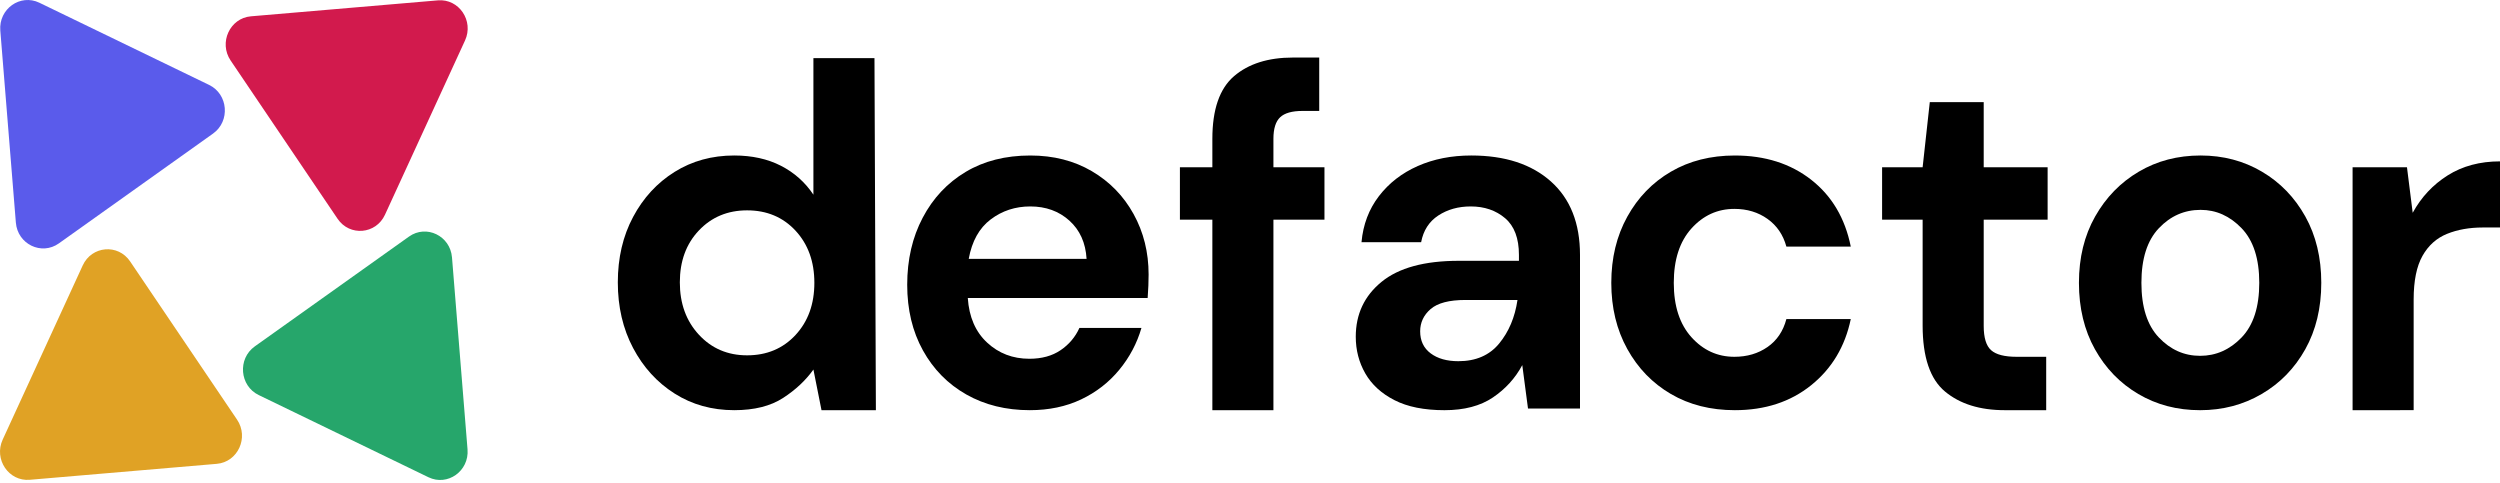
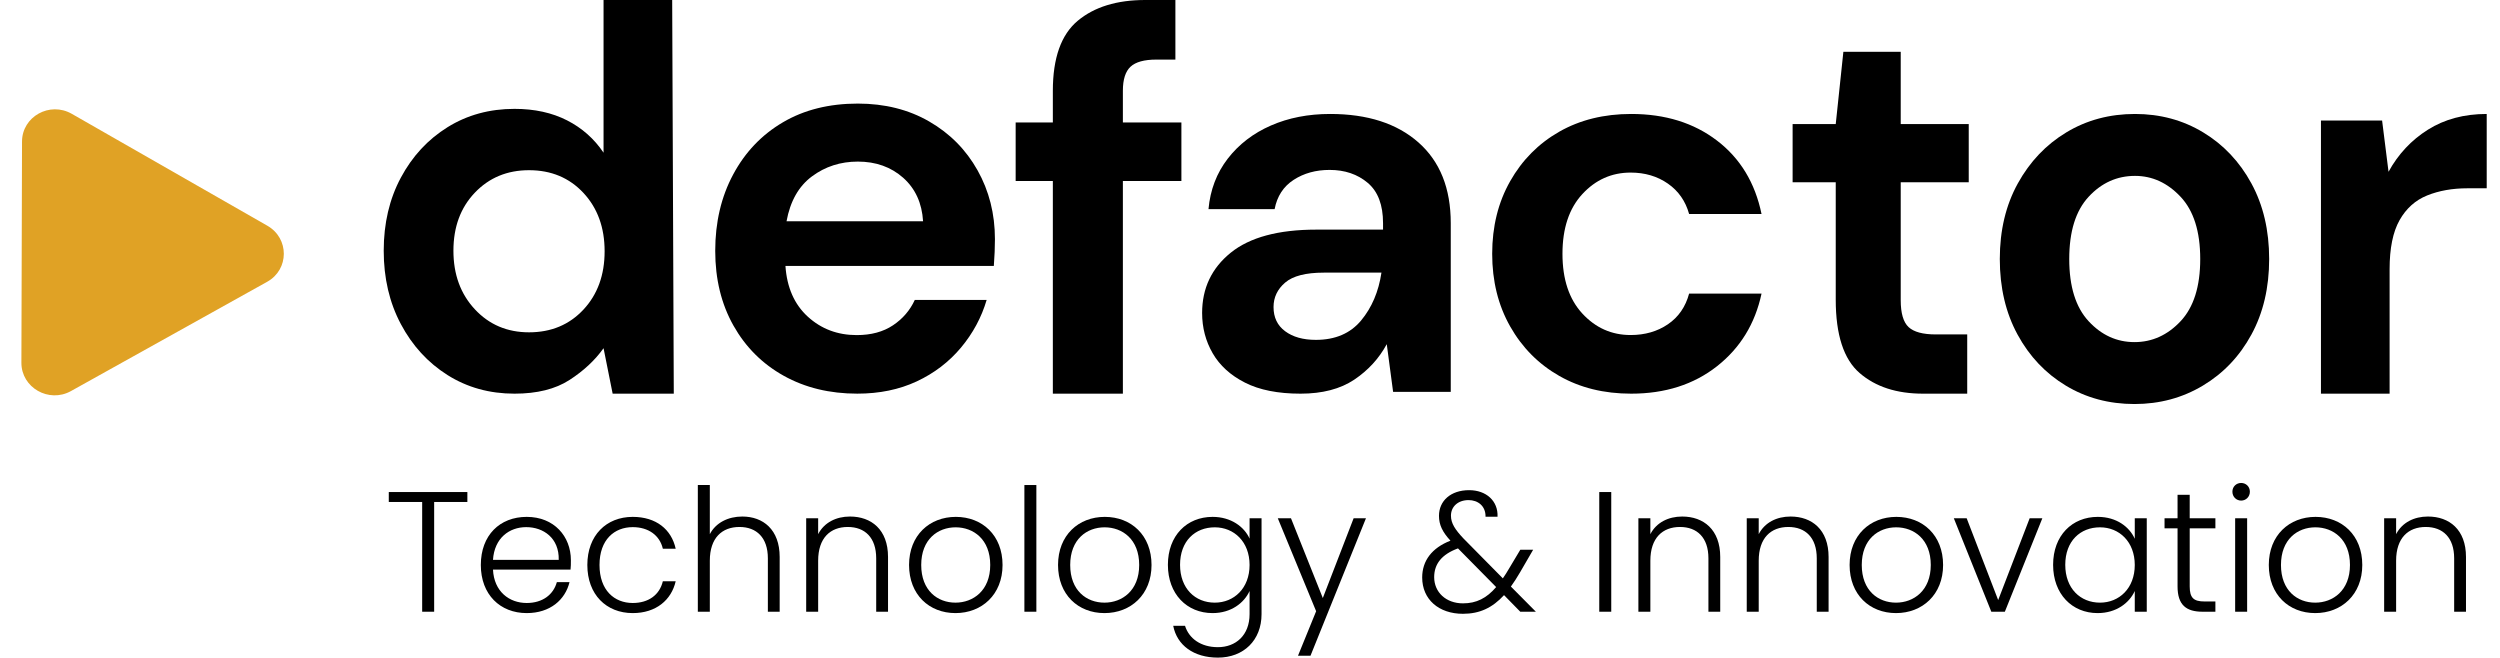
- <svg xmlns="http://www.w3.org/2000/svg" width="228" height="44" viewBox="0 0 228 44" fill="none">
-   <path d="M39.938 0.033L22.883 1.488C20.962 1.652 19.934 3.89 21.032 5.516L30.787 19.952C31.886 21.578 34.288 21.373 35.11 19.583L42.41 3.693C43.233 1.902 41.86 -0.131 39.938 0.033Z" fill="#D21A4D" />
-   <path d="M0.028 2.788L1.446 20.297C1.605 22.27 3.785 23.325 5.369 22.197L19.43 12.182C21.014 11.054 20.815 8.588 19.071 7.745L3.593 0.25C1.848 -0.595 -0.131 0.815 0.028 2.788Z" fill="#5A5BEB" />
-   <path d="M2.715 43.757L19.771 42.302C21.692 42.138 22.72 39.9 21.621 38.274L11.866 23.839C10.768 22.212 8.365 22.417 7.544 24.207L0.243 40.097C-0.579 41.889 0.794 43.921 2.715 43.757Z" fill="#E0A225" />
-   <path d="M42.639 40.986L41.222 23.477C41.062 21.504 38.883 20.449 37.299 21.577L23.237 31.591C21.652 32.72 21.852 35.186 23.595 36.029L39.074 43.524C40.819 44.369 42.798 42.959 42.639 40.986Z" fill="#26A66B" />
-   <path d="M66.961 37.408C64.93 37.408 63.117 36.902 61.522 35.89C59.927 34.878 58.665 33.493 57.737 31.736C56.809 29.98 56.345 27.984 56.345 25.75C56.345 23.517 56.809 21.529 57.737 19.788C58.665 18.046 59.927 16.676 61.522 15.678C63.117 14.681 64.931 14.181 66.961 14.181C68.585 14.181 70.006 14.495 71.224 15.12C72.442 15.745 73.428 16.624 74.183 17.755V5.302H79.752L79.881 37.408H74.921L74.183 33.701C73.487 34.684 72.566 35.547 71.421 36.291C70.274 37.036 68.788 37.408 66.961 37.408ZM68.136 32.406C69.934 32.406 71.405 31.788 72.552 30.552C73.697 29.317 74.27 27.73 74.27 25.795C74.27 23.859 73.697 22.273 72.552 21.037C71.405 19.802 69.933 19.184 68.136 19.184C66.366 19.184 64.901 19.794 63.742 21.014C62.581 22.236 62.001 23.814 62.001 25.749C62.001 27.686 62.582 29.278 63.742 30.529C64.901 31.78 66.366 32.406 68.136 32.406Z" fill="black" />
-   <path d="M93.919 37.408C91.744 37.408 89.814 36.931 88.132 35.979C86.45 35.026 85.13 33.686 84.173 31.96C83.216 30.233 82.737 28.238 82.737 25.974C82.737 23.681 83.208 21.641 84.151 19.855C85.092 18.068 86.398 16.676 88.067 15.679C89.734 14.681 91.7 14.182 93.963 14.182C96.08 14.182 97.951 14.659 99.575 15.612C101.2 16.565 102.469 17.868 103.382 19.52C104.295 21.172 104.753 23.012 104.753 25.036C104.753 25.364 104.745 25.706 104.731 26.063C104.716 26.421 104.694 26.794 104.666 27.18H88.263C88.379 28.908 88.966 30.263 90.025 31.245C91.083 32.228 92.367 32.719 93.876 32.719C95.007 32.719 95.957 32.459 96.725 31.938C97.493 31.417 98.067 30.74 98.444 29.905H104.101C103.694 31.305 103.02 32.579 102.078 33.724C101.135 34.871 99.974 35.772 98.597 36.427C97.218 37.081 95.659 37.408 93.919 37.408ZM93.962 18.827C92.598 18.827 91.395 19.222 90.351 20.011C89.306 20.8 88.639 21.999 88.349 23.607H99.096C99.009 22.148 98.487 20.987 97.53 20.122C96.573 19.259 95.383 18.827 93.962 18.827Z" fill="black" />
-   <path d="M110.567 37.408V20.033H107.608V15.253H110.567V12.663C110.567 9.983 111.226 8.078 112.546 6.945C113.866 5.814 115.657 5.248 117.92 5.248H120.313V10.117H118.79C117.833 10.117 117.151 10.311 116.745 10.698C116.339 11.085 116.136 11.74 116.136 12.663V15.253H120.791V20.033H116.136V37.408H110.567Z" fill="black" />
-   <path d="M131.739 37.409C129.882 37.409 128.359 37.103 127.171 36.492C125.981 35.883 125.097 35.071 124.516 34.059C123.936 33.047 123.646 31.93 123.646 30.708C123.646 28.654 124.429 26.986 125.996 25.706C127.562 24.426 129.912 23.785 133.044 23.785H138.527V23.249C138.527 21.731 138.106 20.614 137.265 19.899C136.424 19.185 135.379 18.827 134.132 18.827C133.001 18.827 132.014 19.103 131.174 19.653C130.333 20.205 129.81 21.015 129.608 22.087H124.169C124.314 20.479 124.844 19.08 125.757 17.888C126.671 16.697 127.852 15.782 129.303 15.141C130.753 14.501 132.377 14.181 134.176 14.181C137.25 14.181 139.672 14.97 141.442 16.548C143.211 18.127 144.096 20.36 144.096 23.248V37.26H139.354L138.832 33.298C138.193 34.489 137.301 35.472 136.156 36.246C135.009 37.021 133.537 37.409 131.739 37.409ZM133 32.941C134.595 32.941 135.835 32.406 136.72 31.333C137.604 30.261 138.162 28.937 138.395 27.357H133.652C132.173 27.357 131.114 27.633 130.476 28.183C129.838 28.735 129.519 29.412 129.519 30.216C129.519 31.079 129.838 31.75 130.476 32.226C131.115 32.704 131.956 32.941 133 32.941Z" fill="black" />
-   <path d="M158.219 37.408C156.014 37.408 154.07 36.918 152.388 35.934C150.705 34.952 149.379 33.582 148.407 31.825C147.435 30.068 146.95 28.058 146.95 25.795C146.95 23.533 147.435 21.523 148.407 19.766C149.379 18.009 150.705 16.639 152.388 15.657C154.07 14.674 156.014 14.182 158.219 14.182C160.974 14.182 163.294 14.919 165.18 16.393C167.065 17.868 168.269 19.9 168.791 22.49H162.918C162.627 21.419 162.054 20.577 161.199 19.966C160.344 19.357 159.335 19.051 158.176 19.051C156.638 19.051 155.332 19.647 154.259 20.837C153.186 22.028 152.649 23.681 152.649 25.795C152.649 27.91 153.186 29.563 154.259 30.753C155.332 31.945 156.638 32.54 158.176 32.54C159.335 32.54 160.344 32.242 161.199 31.647C162.054 31.052 162.627 30.203 162.918 29.1H168.791C168.269 31.602 167.065 33.612 165.18 35.13C163.294 36.649 160.974 37.408 158.219 37.408Z" fill="black" />
-   <path d="M182.828 37.408C180.565 37.408 178.752 36.843 177.389 35.711C176.026 34.58 175.344 32.57 175.344 29.681V20.033H171.647V15.253H175.344L175.997 9.313H180.914V15.253H186.743V20.033H180.914V29.726C180.914 30.797 181.138 31.535 181.588 31.937C182.037 32.339 182.813 32.54 183.916 32.54H186.613V37.408H182.828Z" fill="black" />
-   <path d="M200.65 37.409C198.561 37.409 196.682 36.918 195.015 35.934C193.347 34.952 192.027 33.589 191.056 31.848C190.084 30.105 189.599 28.088 189.599 25.795C189.599 23.502 190.091 21.484 191.078 19.742C192.064 18 193.39 16.637 195.06 15.655C196.727 14.672 198.605 14.181 200.694 14.181C202.752 14.181 204.616 14.671 206.285 15.655C207.952 16.637 209.272 18 210.244 19.742C211.215 21.484 211.701 23.502 211.701 25.795C211.701 28.088 211.215 30.105 210.244 31.848C209.272 33.59 207.945 34.952 206.262 35.934C204.579 36.918 202.708 37.409 200.65 37.409ZM200.65 32.451C202.099 32.451 203.361 31.893 204.435 30.776C205.508 29.659 206.045 27.999 206.045 25.796C206.045 23.592 205.508 21.932 204.435 20.816C203.361 19.698 202.114 19.14 200.693 19.14C199.214 19.14 197.943 19.698 196.885 20.816C195.826 21.933 195.297 23.592 195.297 25.796C195.297 27.999 195.826 29.66 196.885 30.776C197.944 31.893 199.198 32.451 200.65 32.451Z" fill="black" />
-   <path d="M214.556 37.408V15.253H219.516L220.038 19.407C220.821 17.978 221.887 16.839 223.236 15.991C224.585 15.142 226.173 14.717 228 14.717V20.747H226.434C225.216 20.747 224.128 20.941 223.171 21.327C222.214 21.715 221.466 22.384 220.93 23.337C220.393 24.291 220.125 25.616 220.125 27.313V37.407L214.556 37.408Z" fill="black" />
+ <svg xmlns="http://www.w3.org/2000/svg" width="152" height="40" viewBox="0 0 152 40" fill="none">
+   <path d="M1.339 8.604L1.301 22.053C1.296 23.568 2.971 24.526 4.315 23.777L16.245 17.132C17.589 16.384 17.595 14.49 16.255 13.724L4.364 6.92C3.023 6.153 1.344 7.089 1.339 8.604Z" fill="#E0A225" style="fill:#E0A225;fill:color(display-p3 0.878 0.635 0.145);fill-opacity:1;" />
+   <path d="M31.284 23.935C29.763 23.935 28.404 23.557 27.209 22.803C26.013 22.048 25.068 21.016 24.373 19.706C23.677 18.397 23.33 16.909 23.33 15.244C23.33 13.579 23.677 12.097 24.373 10.799C25.068 9.5 26.013 8.479 27.209 7.735C28.404 6.991 29.763 6.619 31.284 6.619C32.502 6.619 33.566 6.853 34.479 7.319C35.392 7.785 36.13 8.44 36.696 9.284V0H40.869L40.966 23.935H37.249L36.696 21.171C36.175 21.903 35.484 22.547 34.626 23.102C33.767 23.657 32.654 23.935 31.284 23.935ZM32.165 20.205C33.512 20.205 34.615 19.744 35.474 18.823C36.332 17.902 36.761 16.72 36.761 15.277C36.761 13.834 36.332 12.652 35.474 11.73C34.615 10.809 33.512 10.348 32.165 10.348C30.839 10.348 29.741 10.803 28.872 11.713C28.002 12.624 27.568 13.8 27.568 15.243C27.568 16.687 28.003 17.874 28.872 18.806C29.741 19.739 30.839 20.205 32.165 20.205Z" fill="black" style="fill:black;fill-opacity:1;" />
+   <path d="M52.123 23.934C50.443 23.934 48.953 23.572 47.654 22.849C46.354 22.125 45.334 21.108 44.595 19.797C43.856 18.486 43.486 16.971 43.486 15.252C43.486 13.511 43.85 11.962 44.578 10.606C45.305 9.249 46.314 8.192 47.603 7.435C48.891 6.677 50.409 6.298 52.157 6.298C53.792 6.298 55.238 6.661 56.492 7.384C57.748 8.107 58.728 9.097 59.433 10.351C60.138 11.605 60.492 13.003 60.492 14.54C60.492 14.789 60.486 15.049 60.475 15.32C60.464 15.591 60.447 15.874 60.425 16.168H47.755C47.844 17.48 48.298 18.508 49.115 19.254C49.933 20 50.925 20.374 52.09 20.374C52.964 20.374 53.697 20.176 54.291 19.78C54.884 19.385 55.327 18.871 55.619 18.237H59.988C59.674 19.3 59.153 20.267 58.426 21.137C57.697 22.007 56.801 22.692 55.737 23.189C54.672 23.686 53.468 23.934 52.123 23.934ZM52.157 9.825C51.103 9.825 50.173 10.125 49.367 10.724C48.56 11.323 48.045 12.233 47.821 13.454H56.123C56.055 12.347 55.652 11.465 54.913 10.808C54.173 10.153 53.254 9.825 52.157 9.825Z" fill="black" style="fill:black;fill-opacity:1;" />
+   <path d="M64.013 23.935V11.003H61.752V7.446H64.013V5.518C64.013 3.524 64.517 2.106 65.526 1.263C66.535 0.421 67.904 0 69.635 0H71.464V3.623H70.3C69.568 3.623 69.047 3.768 68.736 4.056C68.426 4.344 68.271 4.832 68.271 5.518V7.446H71.829V11.003H68.271V23.935H64.013Z" fill="black" style="fill:black;fill-opacity:1;" />
+   <path d="M79.072 23.935C77.699 23.935 76.573 23.711 75.695 23.264C74.815 22.818 74.162 22.223 73.733 21.482C73.304 20.741 73.089 19.924 73.089 19.029C73.089 17.525 73.668 16.304 74.826 15.367C75.984 14.43 77.721 13.961 80.036 13.961H84.089V13.568C84.089 12.457 83.778 11.639 83.156 11.116C82.535 10.592 81.762 10.331 80.841 10.331C80.005 10.331 79.275 10.532 78.654 10.935C78.032 11.339 77.646 11.933 77.496 12.717H73.476C73.583 11.54 73.975 10.515 74.65 9.643C75.325 8.771 76.198 8.101 77.271 7.632C78.343 7.163 79.543 6.929 80.873 6.929C83.145 6.929 84.936 7.506 86.244 8.662C87.552 9.818 88.206 11.453 88.206 13.568V23.826H84.701L84.315 20.925C83.843 21.798 83.183 22.517 82.337 23.084C81.489 23.651 80.401 23.935 79.072 23.935ZM80.004 20.664C81.183 20.664 82.1 20.272 82.754 19.487C83.407 18.702 83.82 17.732 83.992 16.576H80.486C79.392 16.576 78.61 16.777 78.138 17.181C77.666 17.585 77.431 18.08 77.431 18.669C77.431 19.301 77.666 19.792 78.138 20.14C78.61 20.49 79.232 20.664 80.004 20.664Z" fill="black" style="fill:black;fill-opacity:1;" />
+   <path d="M99.175 23.935C97.521 23.935 96.064 23.576 94.802 22.855C93.541 22.136 92.546 21.133 91.818 19.847C91.089 18.56 90.725 17.088 90.725 15.432C90.725 13.775 91.089 12.303 91.818 11.017C92.546 9.731 93.541 8.728 94.802 8.008C96.064 7.289 97.521 6.929 99.175 6.929C101.24 6.929 102.98 7.468 104.394 8.548C105.807 9.627 106.71 11.115 107.101 13.012H102.698C102.48 12.227 102.05 11.611 101.409 11.164C100.768 10.717 100.011 10.493 99.142 10.493C97.989 10.493 97.01 10.93 96.205 11.802C95.401 12.673 94.998 13.884 94.998 15.432C94.998 16.98 95.401 18.19 96.205 19.062C97.01 19.934 97.989 20.37 99.142 20.37C100.011 20.37 100.768 20.152 101.409 19.716C102.05 19.28 102.48 18.659 102.698 17.852H107.101C106.71 19.683 105.807 21.155 104.394 22.267C102.98 23.379 101.24 23.935 99.175 23.935Z" fill="black" style="fill:black;fill-opacity:1;" />
+   <path d="M116.922 23.935C115.317 23.935 114.031 23.517 113.064 22.679C112.097 21.843 111.613 20.355 111.613 18.218V11.08H108.991V7.544H111.613L112.077 3.149H115.564V7.544H119.699V11.08H115.564V18.251C115.564 19.044 115.723 19.59 116.042 19.887C116.361 20.184 116.911 20.333 117.694 20.333H119.607V23.935H116.922Z" fill="black" style="fill:black;fill-opacity:1;" />
+   <path d="M129.777 24.565C128.229 24.565 126.836 24.192 125.601 23.445C124.365 22.699 123.387 21.665 122.668 20.343C121.948 19.02 121.588 17.488 121.588 15.747C121.588 14.006 121.953 12.474 122.684 11.151C123.415 9.828 124.397 8.794 125.635 8.048C126.87 7.302 128.261 6.929 129.809 6.929C131.334 6.929 132.715 7.301 133.952 8.048C135.187 8.794 136.165 9.828 136.885 11.151C137.605 12.474 137.965 14.006 137.965 15.747C137.965 17.488 137.605 19.02 136.885 20.343C136.165 21.665 135.182 22.699 133.935 23.445C132.688 24.192 131.301 24.565 129.777 24.565ZM129.777 20.8C130.85 20.8 131.785 20.377 132.581 19.529C133.376 18.68 133.774 17.421 133.774 15.748C133.774 14.074 133.376 12.814 132.581 11.966C131.785 11.118 130.861 10.694 129.808 10.694C128.713 10.694 127.771 11.118 126.987 11.966C126.202 12.814 125.81 14.074 125.81 15.748C125.81 17.421 126.202 18.681 126.987 19.529C127.772 20.377 128.701 20.8 129.777 20.8Z" fill="black" style="fill:black;fill-opacity:1;" />
+   <path d="M141.114 23.935V7.33H144.832L145.223 10.444C145.81 9.373 146.609 8.519 147.62 7.883C148.632 7.247 149.822 6.929 151.192 6.929V11.448H150.018C149.105 11.448 148.289 11.594 147.572 11.883C146.854 12.173 146.294 12.675 145.892 13.389C145.489 14.104 145.288 15.097 145.288 16.369V23.934L141.114 23.935Z" fill="black" style="fill:black;fill-opacity:1;" />
+   <path d="M149.213 37.193V33.945C149.213 32.685 148.526 32.04 147.485 32.04C146.423 32.04 145.684 32.706 145.684 34.091V37.193H144.956V31.509H145.684V32.477C146.049 31.769 146.777 31.405 147.621 31.405C148.912 31.405 149.932 32.196 149.932 33.862V37.193H149.213Z" fill="black" style="fill:black;fill-opacity:1;" />
+   <path d="M143.627 34.351C143.627 36.152 142.368 37.276 140.765 37.276C139.161 37.276 137.943 36.152 137.943 34.351C137.943 32.54 139.193 31.426 140.785 31.426C142.389 31.426 143.627 32.54 143.627 34.351ZM138.683 34.351C138.683 35.913 139.682 36.641 140.765 36.641C141.837 36.641 142.878 35.913 142.878 34.351C142.878 32.789 141.858 32.061 140.775 32.061C139.692 32.061 138.683 32.789 138.683 34.351Z" fill="black" style="fill:black;fill-opacity:1;" />
+   <path d="M135.897 37.193V31.509H136.626V37.193H135.897ZM136.261 30.436C135.97 30.436 135.73 30.207 135.73 29.895C135.73 29.583 135.97 29.364 136.261 29.364C136.553 29.364 136.792 29.583 136.792 29.895C136.792 30.207 136.553 30.436 136.261 30.436Z" fill="black" style="fill:black;fill-opacity:1;" />
+   <path d="M132.395 35.653V32.123H131.604V31.509H132.395V30.083H133.134V31.509H134.696V32.123H133.134V35.653C133.134 36.35 133.374 36.569 134.03 36.569H134.696V37.193H133.915C132.926 37.193 132.395 36.787 132.395 35.653Z" fill="black" style="fill:black;fill-opacity:1;" />
+   <path d="M124.829 34.341C124.829 32.56 125.984 31.426 127.546 31.426C128.691 31.426 129.472 32.04 129.794 32.758V31.509H130.523V37.193H129.794V35.934C129.461 36.662 128.67 37.276 127.535 37.276C125.984 37.276 124.829 36.121 124.829 34.341ZM129.794 34.351C129.794 32.935 128.847 32.061 127.681 32.061C126.484 32.061 125.568 32.894 125.568 34.341C125.568 35.777 126.484 36.641 127.681 36.641C128.847 36.641 129.794 35.767 129.794 34.351Z" fill="black" style="fill:black;fill-opacity:1;" />
+   <path d="M118.792 31.509H119.573L121.489 36.485L123.404 31.509H124.175L121.895 37.193H121.072L118.792 31.509Z" fill="black" style="fill:black;fill-opacity:1;" />
+   <path d="M118.14 34.351C118.14 36.152 116.88 37.276 115.277 37.276C113.674 37.276 112.456 36.152 112.456 34.351C112.456 32.54 113.705 31.426 115.298 31.426C116.901 31.426 118.14 32.54 118.14 34.351ZM113.195 34.351C113.195 35.913 114.195 36.641 115.277 36.641C116.35 36.641 117.391 35.913 117.391 34.351C117.391 32.789 116.37 32.061 115.288 32.061C114.205 32.061 113.195 32.789 113.195 34.351Z" fill="black" style="fill:black;fill-opacity:1;" />
+   <path d="M110.459 37.193V33.945C110.459 32.685 109.772 32.04 108.731 32.04C107.67 32.04 106.93 32.706 106.93 34.091V37.193H106.202V31.509H106.93V32.477C107.295 31.769 108.023 31.405 108.867 31.405C110.158 31.405 111.178 32.196 111.178 33.862V37.193H110.459Z" fill="black" style="fill:black;fill-opacity:1;" />
+   <path d="M103.872 37.193V33.945C103.872 32.685 103.185 32.04 102.143 32.04C101.082 32.04 100.342 32.706 100.342 34.091V37.193H99.614V31.509H100.342V32.477C100.707 31.769 101.436 31.405 102.279 31.405C103.57 31.405 104.59 32.196 104.59 33.862V37.193H103.872Z" fill="black" style="fill:black;fill-opacity:1;" />
+   <path d="M97.235 37.193V29.916H97.964V37.193H97.235Z" fill="black" style="fill:black;fill-opacity:1;" />
+   <path d="M91.05 31.416H90.321C90.332 30.76 89.853 30.406 89.29 30.406C88.645 30.406 88.218 30.802 88.218 31.353C88.218 31.822 88.478 32.207 88.978 32.738L91.373 35.164C91.508 34.976 91.633 34.768 91.768 34.539L92.434 33.425H93.215L92.424 34.789C92.237 35.111 92.049 35.403 91.862 35.663L93.382 37.194H92.434L91.445 36.184C90.737 36.954 89.967 37.319 88.947 37.319C87.479 37.319 86.469 36.444 86.469 35.111C86.469 34.091 87.063 33.31 88.187 32.873C87.698 32.342 87.49 31.905 87.49 31.364C87.49 30.448 88.208 29.802 89.322 29.802C90.363 29.802 91.091 30.458 91.05 31.416ZM88.947 36.684C89.769 36.684 90.383 36.371 90.966 35.694L88.645 33.342C87.656 33.706 87.198 34.289 87.198 35.091C87.198 36.007 87.916 36.684 88.947 36.684Z" fill="black" style="fill:black;fill-opacity:1;" />
+   <path d="M80.427 36.361L82.301 31.509H83.051L79.678 39.869H78.918L80.021 37.162L77.689 31.509H78.491L80.427 36.361Z" fill="black" style="fill:black;fill-opacity:1;" />
+   <path d="M71.008 34.341C71.008 32.56 72.163 31.426 73.725 31.426C74.849 31.426 75.651 32.03 75.974 32.748V31.509H76.702V37.339C76.702 38.932 75.609 39.983 74.048 39.983C72.58 39.983 71.56 39.234 71.331 38.047H72.049C72.288 38.817 73.007 39.348 74.048 39.348C75.13 39.348 75.974 38.63 75.974 37.339V35.934C75.64 36.662 74.849 37.276 73.725 37.276C72.163 37.276 71.008 36.121 71.008 34.341ZM75.974 34.351C75.974 32.935 75.026 32.061 73.86 32.061C72.663 32.061 71.747 32.894 71.747 34.341C71.747 35.777 72.663 36.641 73.86 36.641C75.026 36.641 75.974 35.767 75.974 34.351Z" fill="black" style="fill:black;fill-opacity:1;" />
+   <path d="M70.013 34.351C70.013 36.152 68.753 37.276 67.15 37.276C65.547 37.276 64.329 36.152 64.329 34.351C64.329 32.54 65.578 31.426 67.171 31.426C68.774 31.426 70.013 32.54 70.013 34.351ZM65.068 34.351C65.068 35.913 66.067 36.641 67.15 36.641C68.222 36.641 69.263 35.913 69.263 34.351C69.263 32.789 68.243 32.061 67.16 32.061C66.078 32.061 65.068 32.789 65.068 34.351Z" fill="black" style="fill:black;fill-opacity:1;" />
+   <path d="M62.283 37.193V29.49H63.011V37.193H62.283Z" fill="black" style="fill:black;fill-opacity:1;" />
+   <path d="M60.955 34.351C60.955 36.152 59.695 37.276 58.092 37.276C56.489 37.276 55.271 36.152 55.271 34.351C55.271 32.54 56.52 31.426 58.113 31.426C59.716 31.426 60.955 32.54 60.955 34.351ZM56.01 34.351C56.01 35.913 57.01 36.641 58.092 36.641C59.164 36.641 60.206 35.913 60.206 34.351C60.206 32.789 59.185 32.061 58.103 32.061C57.02 32.061 56.01 32.789 56.01 34.351Z" fill="black" style="fill:black;fill-opacity:1;" />
+   <path d="M53.273 37.193V33.945C53.273 32.685 52.586 32.04 51.545 32.04C50.483 32.04 49.744 32.706 49.744 34.091V37.193H49.016V31.509H49.744V32.477C50.109 31.769 50.837 31.405 51.681 31.405C52.972 31.405 53.992 32.196 53.992 33.862V37.193H53.273Z" fill="black" style="fill:black;fill-opacity:1;" />
+   <path d="M42.428 37.193V29.49H43.157V32.477C43.521 31.78 44.27 31.405 45.134 31.405C46.394 31.405 47.404 32.196 47.404 33.862V37.193H46.686V33.945C46.686 32.686 45.998 32.04 44.958 32.04C43.896 32.04 43.157 32.706 43.157 34.091V37.193H42.428Z" fill="black" style="fill:black;fill-opacity:1;" />
+   <path d="M35.71 34.351C35.71 32.55 36.866 31.426 38.469 31.426C39.895 31.426 40.822 32.186 41.082 33.362H40.301C40.114 32.55 39.427 32.05 38.469 32.05C37.355 32.05 36.45 32.81 36.45 34.351C36.45 35.892 37.355 36.662 38.469 36.662C39.427 36.662 40.104 36.173 40.301 35.34H41.082C40.822 36.475 39.895 37.276 38.469 37.276C36.866 37.276 35.71 36.152 35.71 34.351Z" fill="black" style="fill:black;fill-opacity:1;" />
+   <path d="M31.993 32.05C30.962 32.05 30.057 32.717 29.974 34.039H33.971C34.002 32.717 33.045 32.05 31.993 32.05ZM34.627 35.392C34.367 36.464 33.451 37.276 32.024 37.276C30.411 37.276 29.234 36.152 29.234 34.351C29.234 32.54 30.39 31.426 32.024 31.426C33.69 31.426 34.71 32.613 34.71 34.06C34.71 34.289 34.71 34.434 34.689 34.632H29.974C30.036 35.965 30.962 36.662 32.024 36.662C32.992 36.662 33.648 36.152 33.857 35.392H34.627Z" fill="black" style="fill:black;fill-opacity:1;" />
+   <path d="M23.638 30.52V29.916H28.416V30.52H26.397V37.193H25.668V30.52H23.638Z" fill="black" style="fill:black;fill-opacity:1;" />
</svg>
